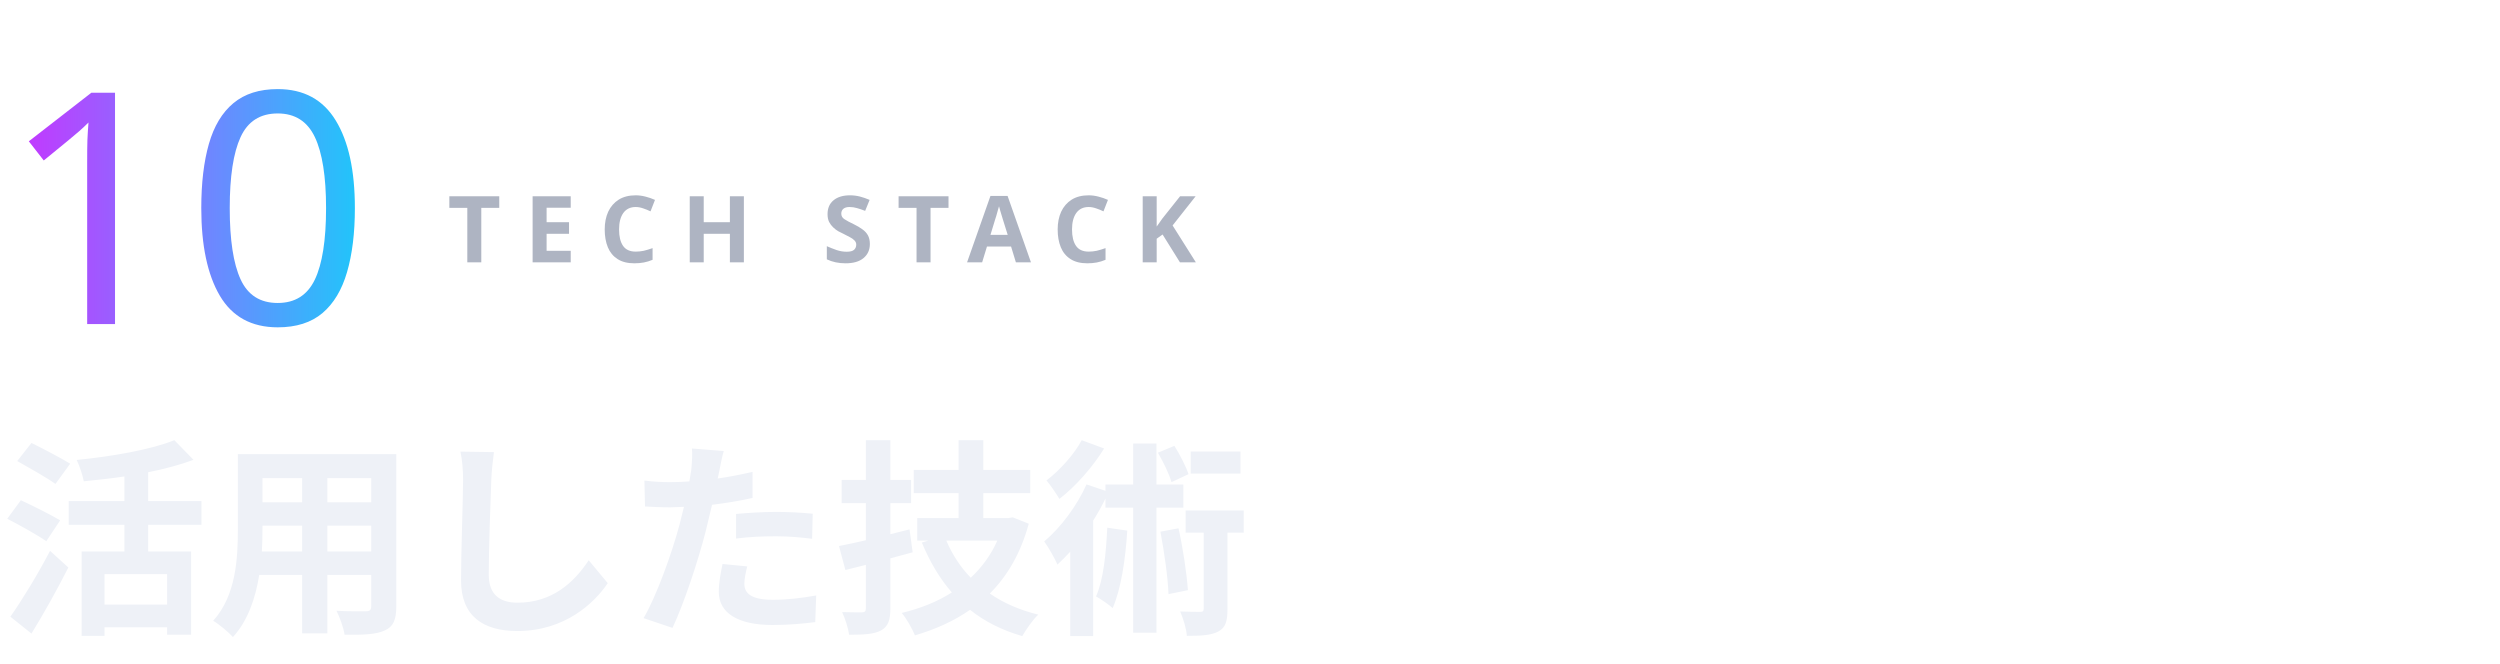
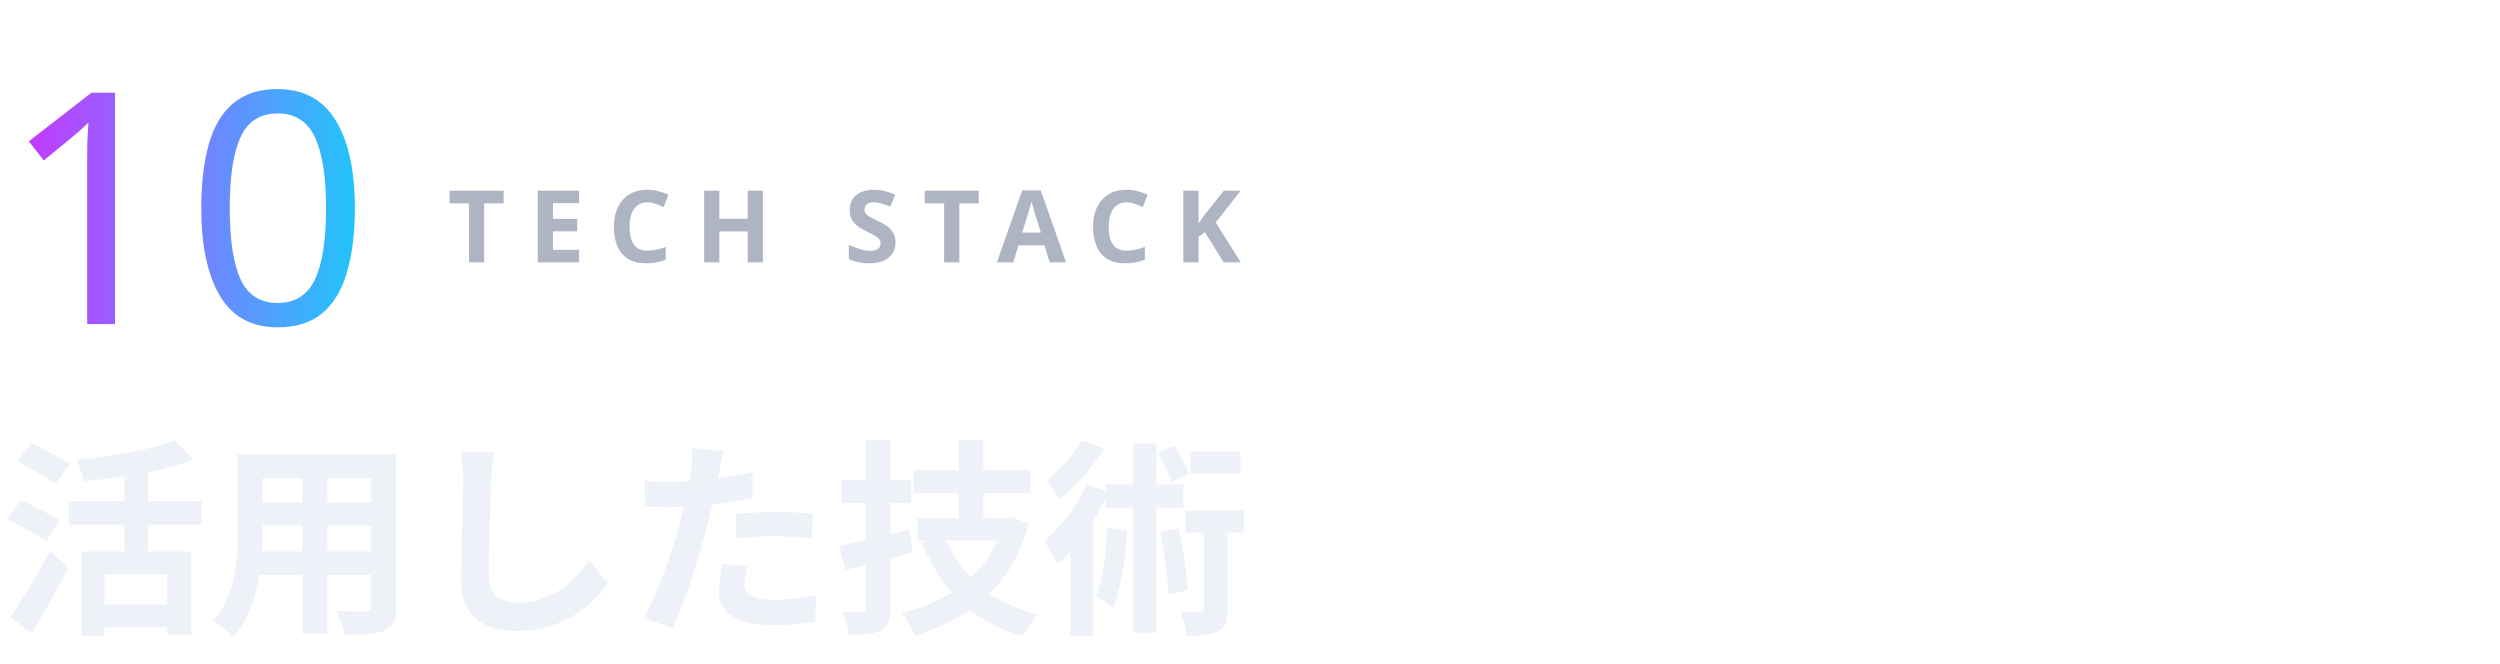
<svg xmlns="http://www.w3.org/2000/svg" viewBox="0 0 324 86" width="324" height="86" role="img">
  <defs>
    <filter id="glow" x="-30%" y="-30%" width="160%" height="160%">
      <feGaussianBlur stdDeviation="1.6" result="b" />
      <feMerge>
        <feMergeNode in="b" />
        <feMergeNode in="SourceGraphic" />
      </feMerge>
    </filter>
    <linearGradient id="brand" x1="0" y1="0" x2="1" y2="0">
      <stop offset="0" stop-color="#C03BFF" />
      <stop offset=".55" stop-color="#6F86FF" />
      <stop offset="1" stop-color="#22C4FA" />
    </linearGradient>
    <linearGradient id="bg" x1="0" y1="0" x2="1" y2="1">
      <stop offset="0" stop-color="#141827" />
      <stop offset="1" stop-color="#231B35" />
    </linearGradient>
    <style>
.jp{font-family:'Hiragino Sans','Hiragino Kaku Gothic ProN','Yu Gothic UI','Yu Gothic','Meiryo','Noto Sans JP','Noto Sans CJK JP',sans-serif}
.disp{font-family:Impact,Haettenschweiler,'Anton','Arial Narrow Bold','Arial Black',sans-serif}
.gh{font-family:-apple-system,BlinkMacSystemFont,'Segoe UI','Noto Sans',Helvetica,Arial,sans-serif}
.rnd{font-family:RcRounded,'Hiragino Maru Gothic ProN','Yu Gothic UI','Noto Sans JP',sans-serif}
.hand{font-family:RcHand,'Hiragino Maru Gothic ProN','Yu Gothic UI','Noto Sans JP',sans-serif}
.mono{font-family:ui-monospace,SFMono-Regular,'Cascadia Mono',Consolas,'Liberation Mono',monospace}

@keyframes bob{0%,100%{transform:translateY(0)}50%{transform:translateY(-5px)}}
@keyframes blink{0%,90%,100%{transform:scaleY(1)}94%{transform:scaleY(.12)}}
@keyframes flow{to{stroke-dashoffset:-28}}
@keyframes pulse{0%,100%{opacity:.55}50%{opacity:1}}
.bob{animation:bob 2.6s ease-in-out infinite}
.eyes{transform-box:fill-box;transform-origin:center;animation:blink 4.8s infinite}
.flow{stroke-dasharray:6 8;animation:flow 1.1s linear infinite}
.pulse{animation:pulse 2.4s ease-in-out infinite}
@media (prefers-reduced-motion:reduce){.bob,.eyes,.flow,.pulse{animation:none}}
</style>
  </defs>
  <text x="0" y="42" class="disp" font-size="42" font-weight="400" fill="url(#brand)" text-anchor="start" textLength="44" lengthAdjust="spacingAndGlyphs">10</text>
-   <text x="58" y="34" class="gh" font-size="12" font-weight="600" fill="#AEB4C2" text-anchor="start" letter-spacing="3">TECH STACK</text>
+   <text x="58" y="34" class="gh" font-size="13" font-weight="600" fill="#AEB4C2" text-anchor="start" letter-spacing="3">TECH STACK</text>
  <text x="0" y="80" class="gh" font-size="27" font-weight="600" fill="#EEF1F7" text-anchor="start">活用した技術</text>
</svg>
